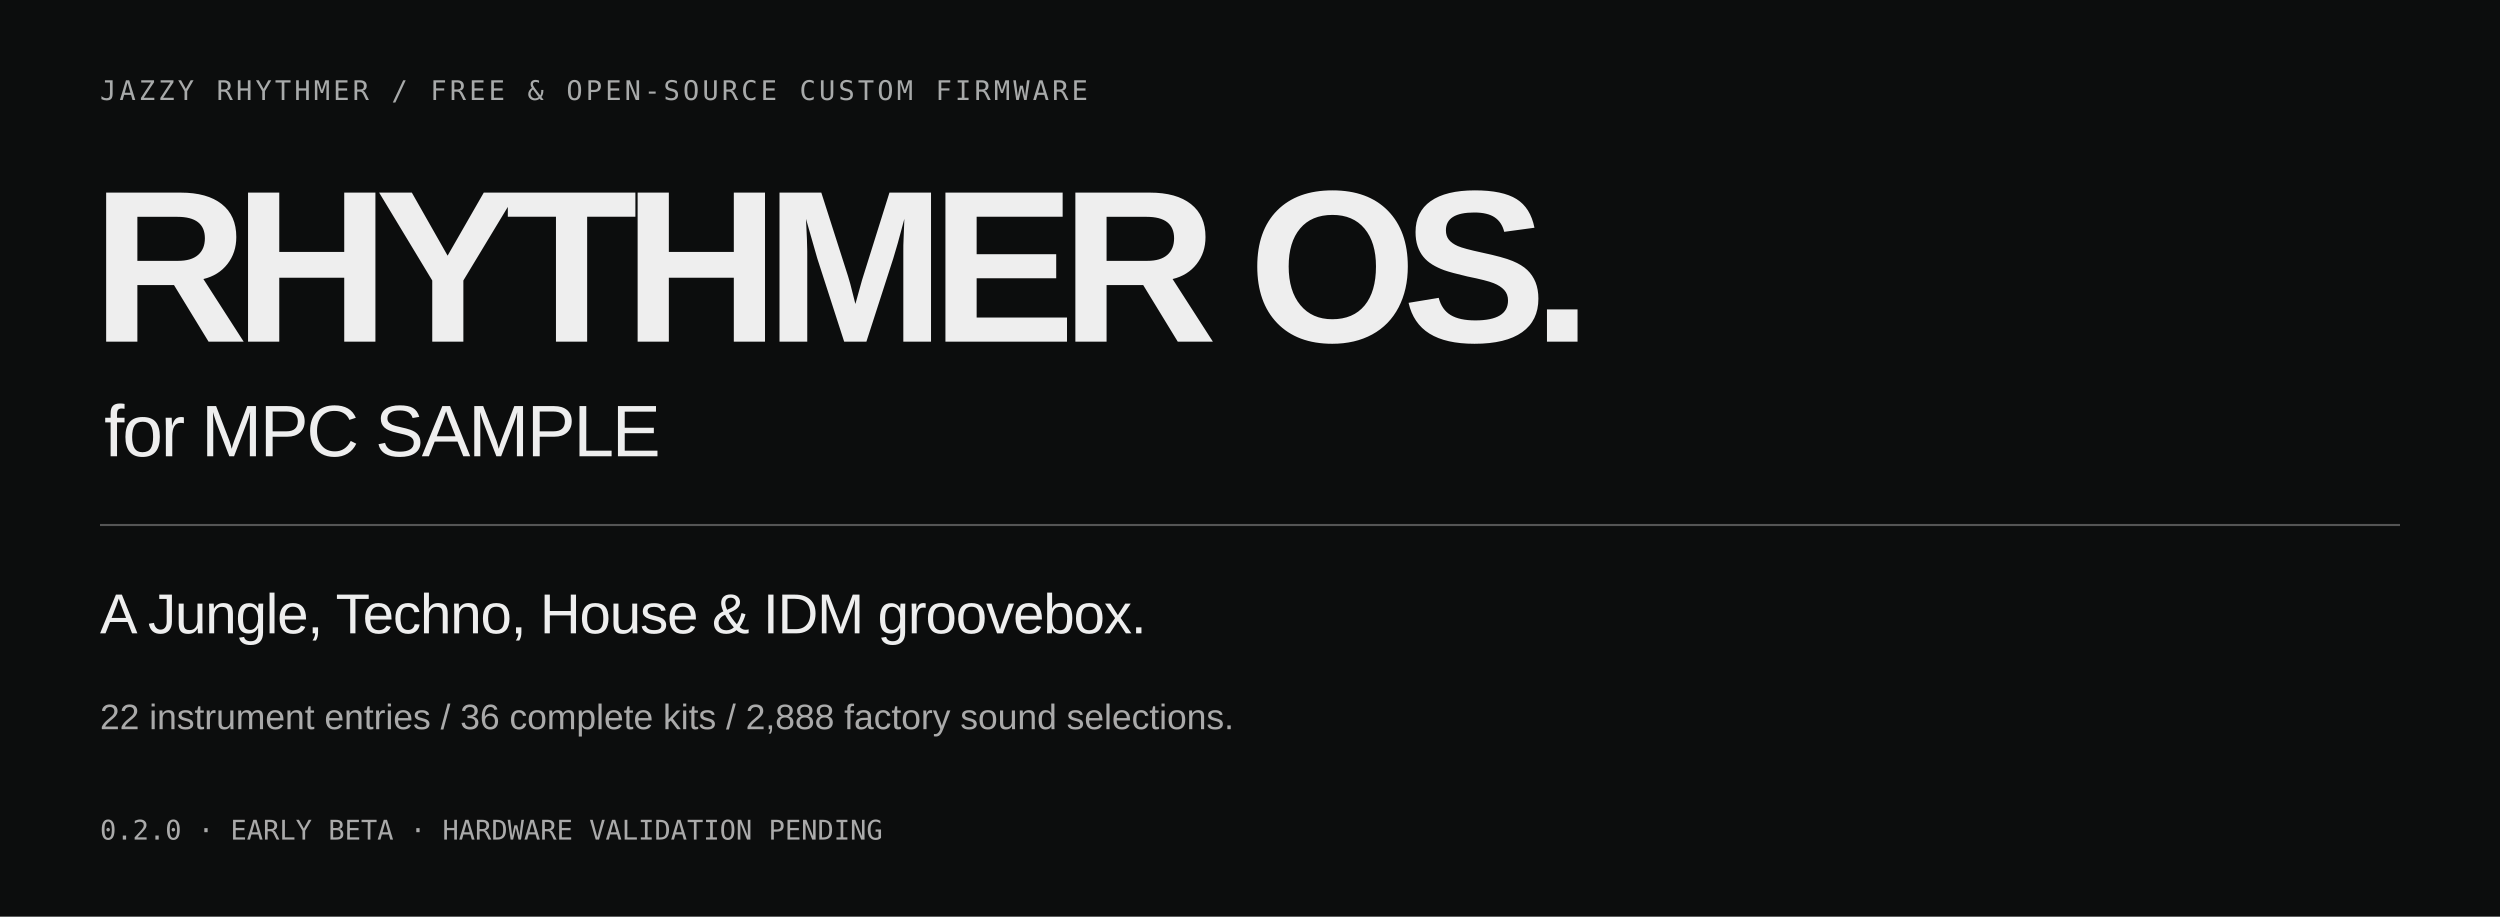
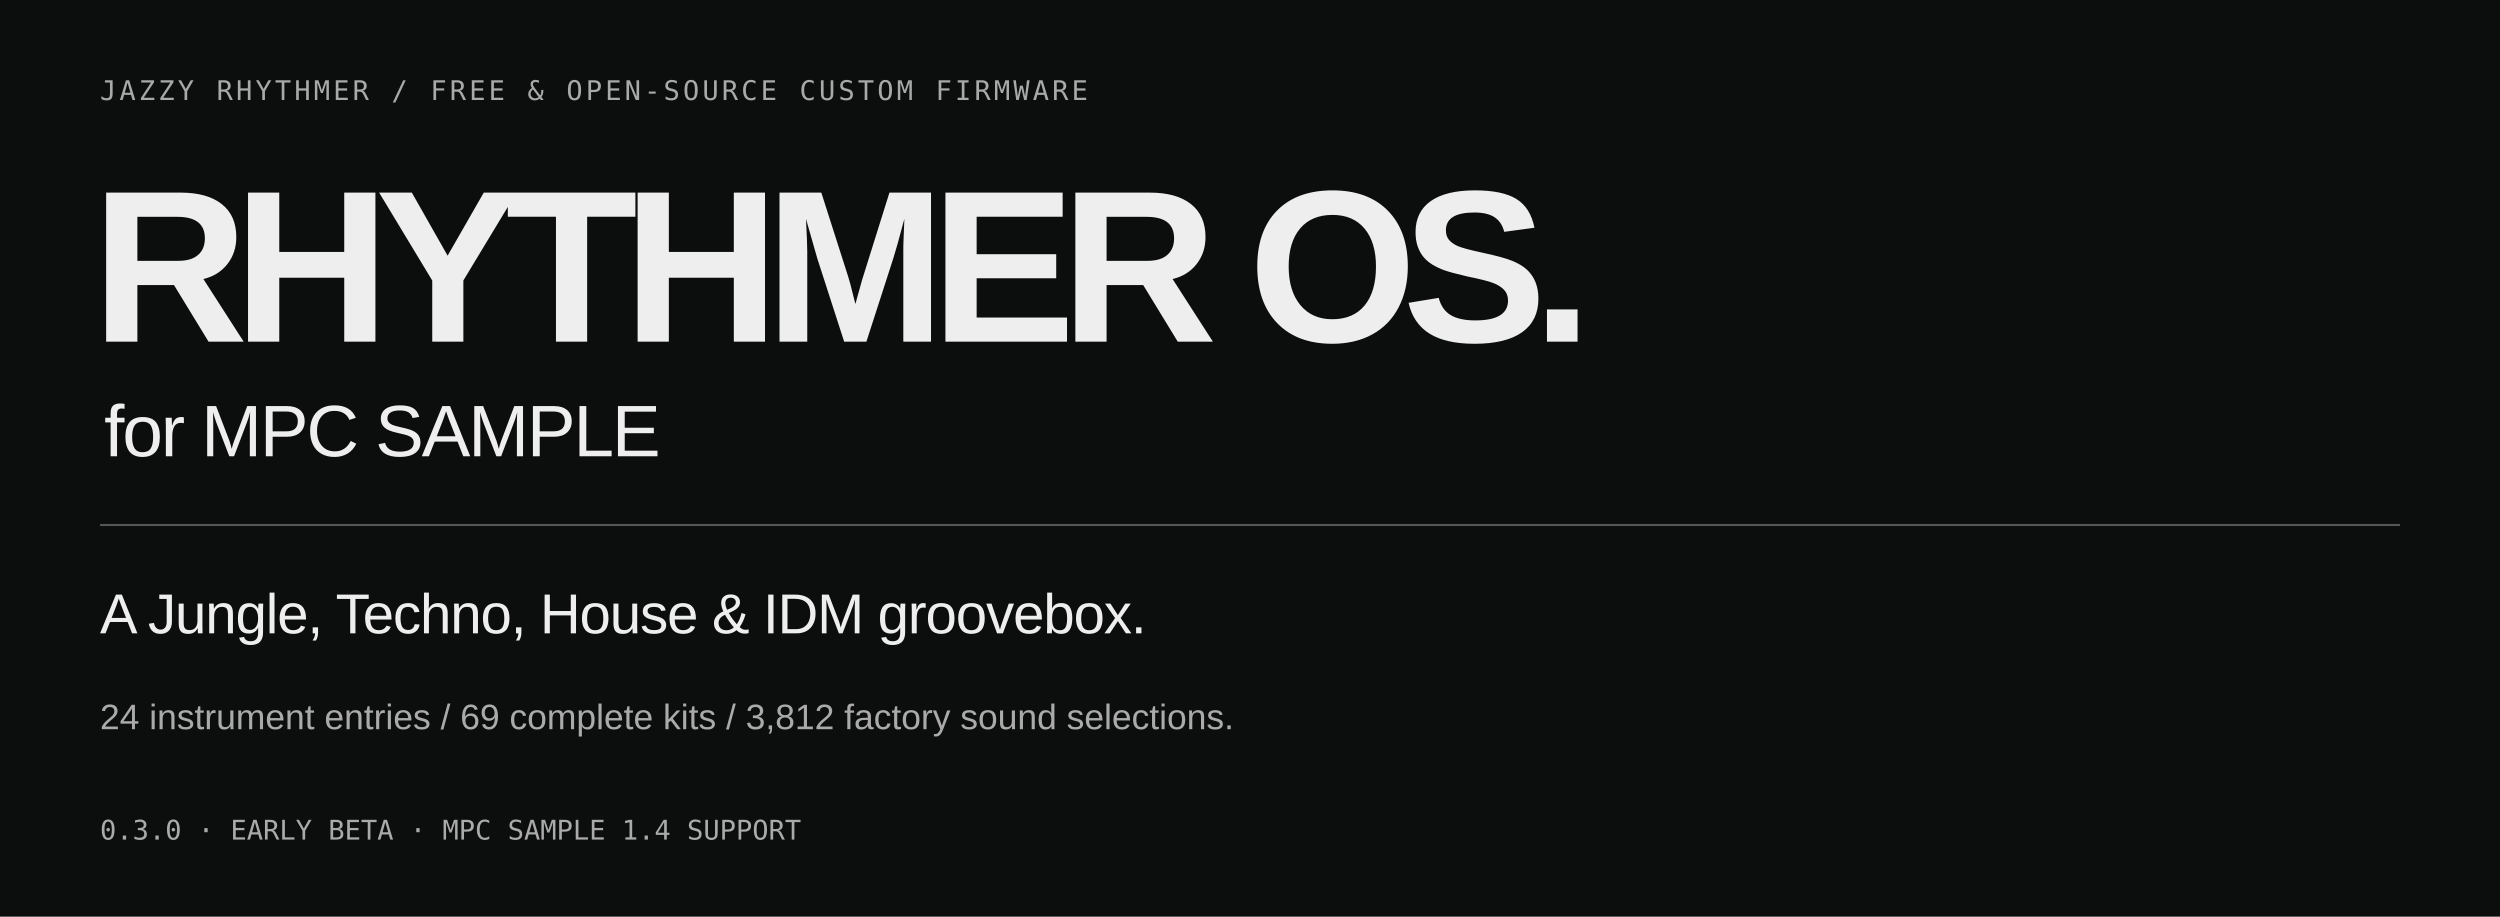
<svg xmlns="http://www.w3.org/2000/svg" width="1200" height="440" viewBox="0 0 1200 440">
  <rect width="1200" height="440" fill="#0c0d0d" />
  <g font-family="Arial,Helvetica,sans-serif" fill="#eee">
    <text x="48" y="48" font-family="monospace" font-size="13" letter-spacing="1.5" fill="#a8aaaa">JAZZY RHYTHMER / FREE &amp; OPEN-SOURCE CUSTOM FIRMWARE</text>
    <text x="44" y="164" font-size="104" font-weight="800" letter-spacing="-7">RHYTHMER OS.</text>
    <text x="50" y="219" font-size="35" letter-spacing="-1">for MPC SAMPLE</text>
    <path d="M48 252H1152" stroke="#555" />
    <text x="48" y="304" font-size="27" letter-spacing="-.5">A Jungle, Techno, House &amp; IDM groovebox.</text>
-     <text x="48" y="350" font-size="17" fill="#aaa">22 instrument entries / 36 complete kits / 2,888 factory sound selections.</text>
-     <text x="48" y="403" font-family="monospace" font-size="13" fill="#aaa">0.2.0 · EARLY BETA · HARDWARE VALIDATION PENDING</text>
+     <text x="48" y="350" font-size="17" fill="#aaa">24 instrument entries / 69 complete kits / 3,812 factory sound selections.</text>
+     <text x="48" y="403" font-family="monospace" font-size="13" fill="#aaa">0.3.0 · EARLY BETA · MPC SAMPLE 1.4 SUPPORT</text>
  </g>
</svg>
